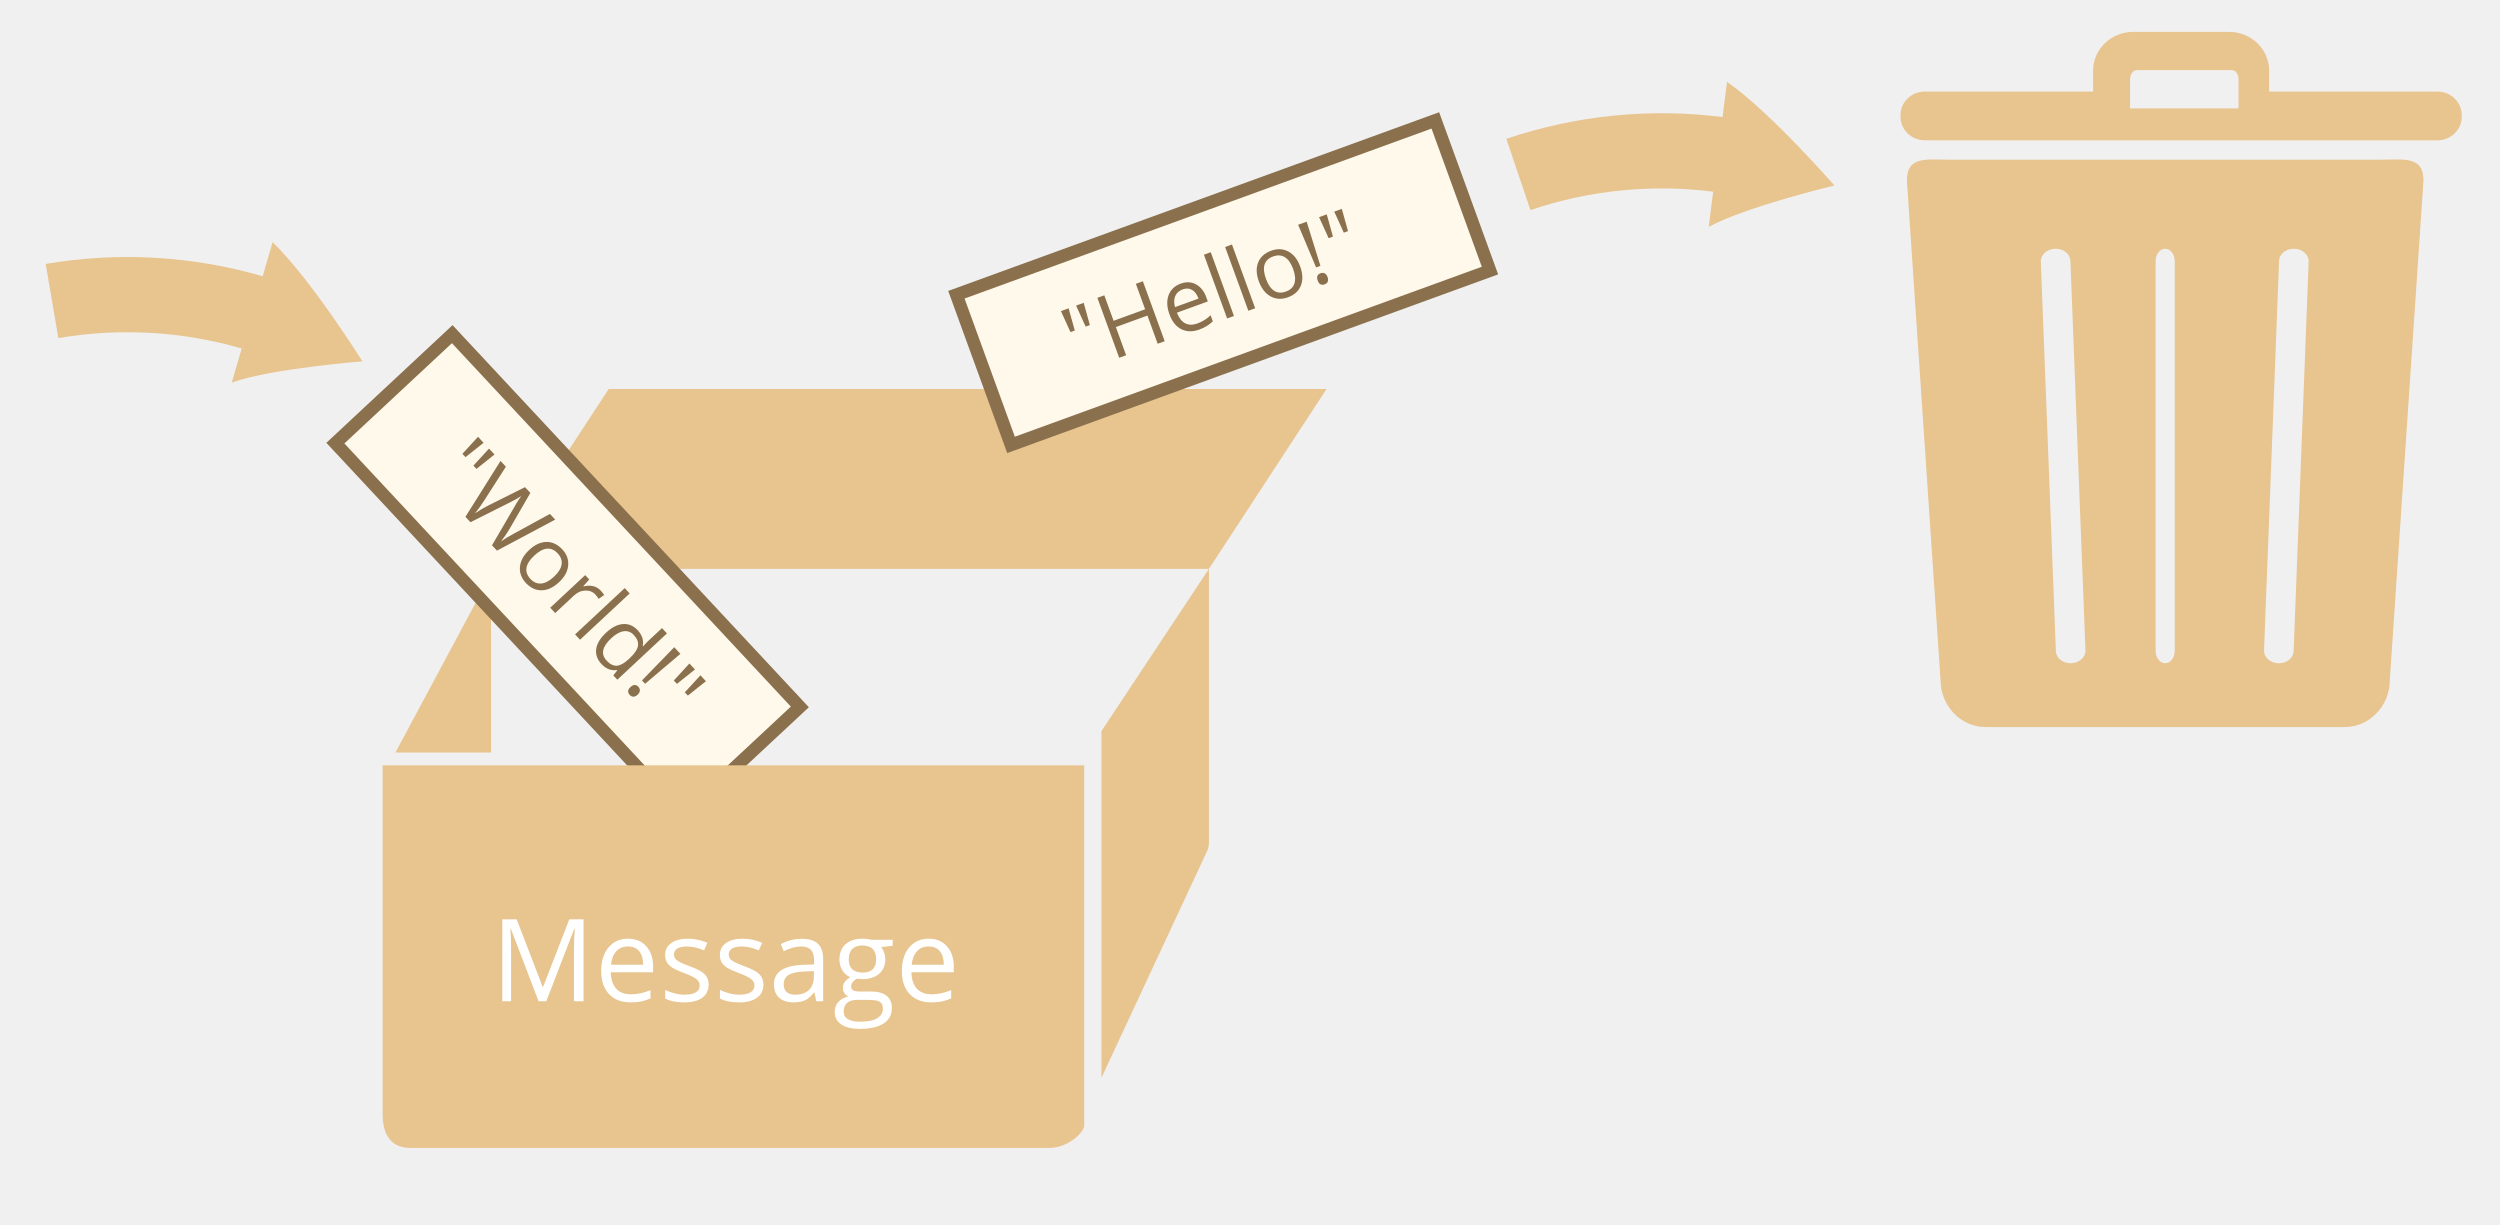
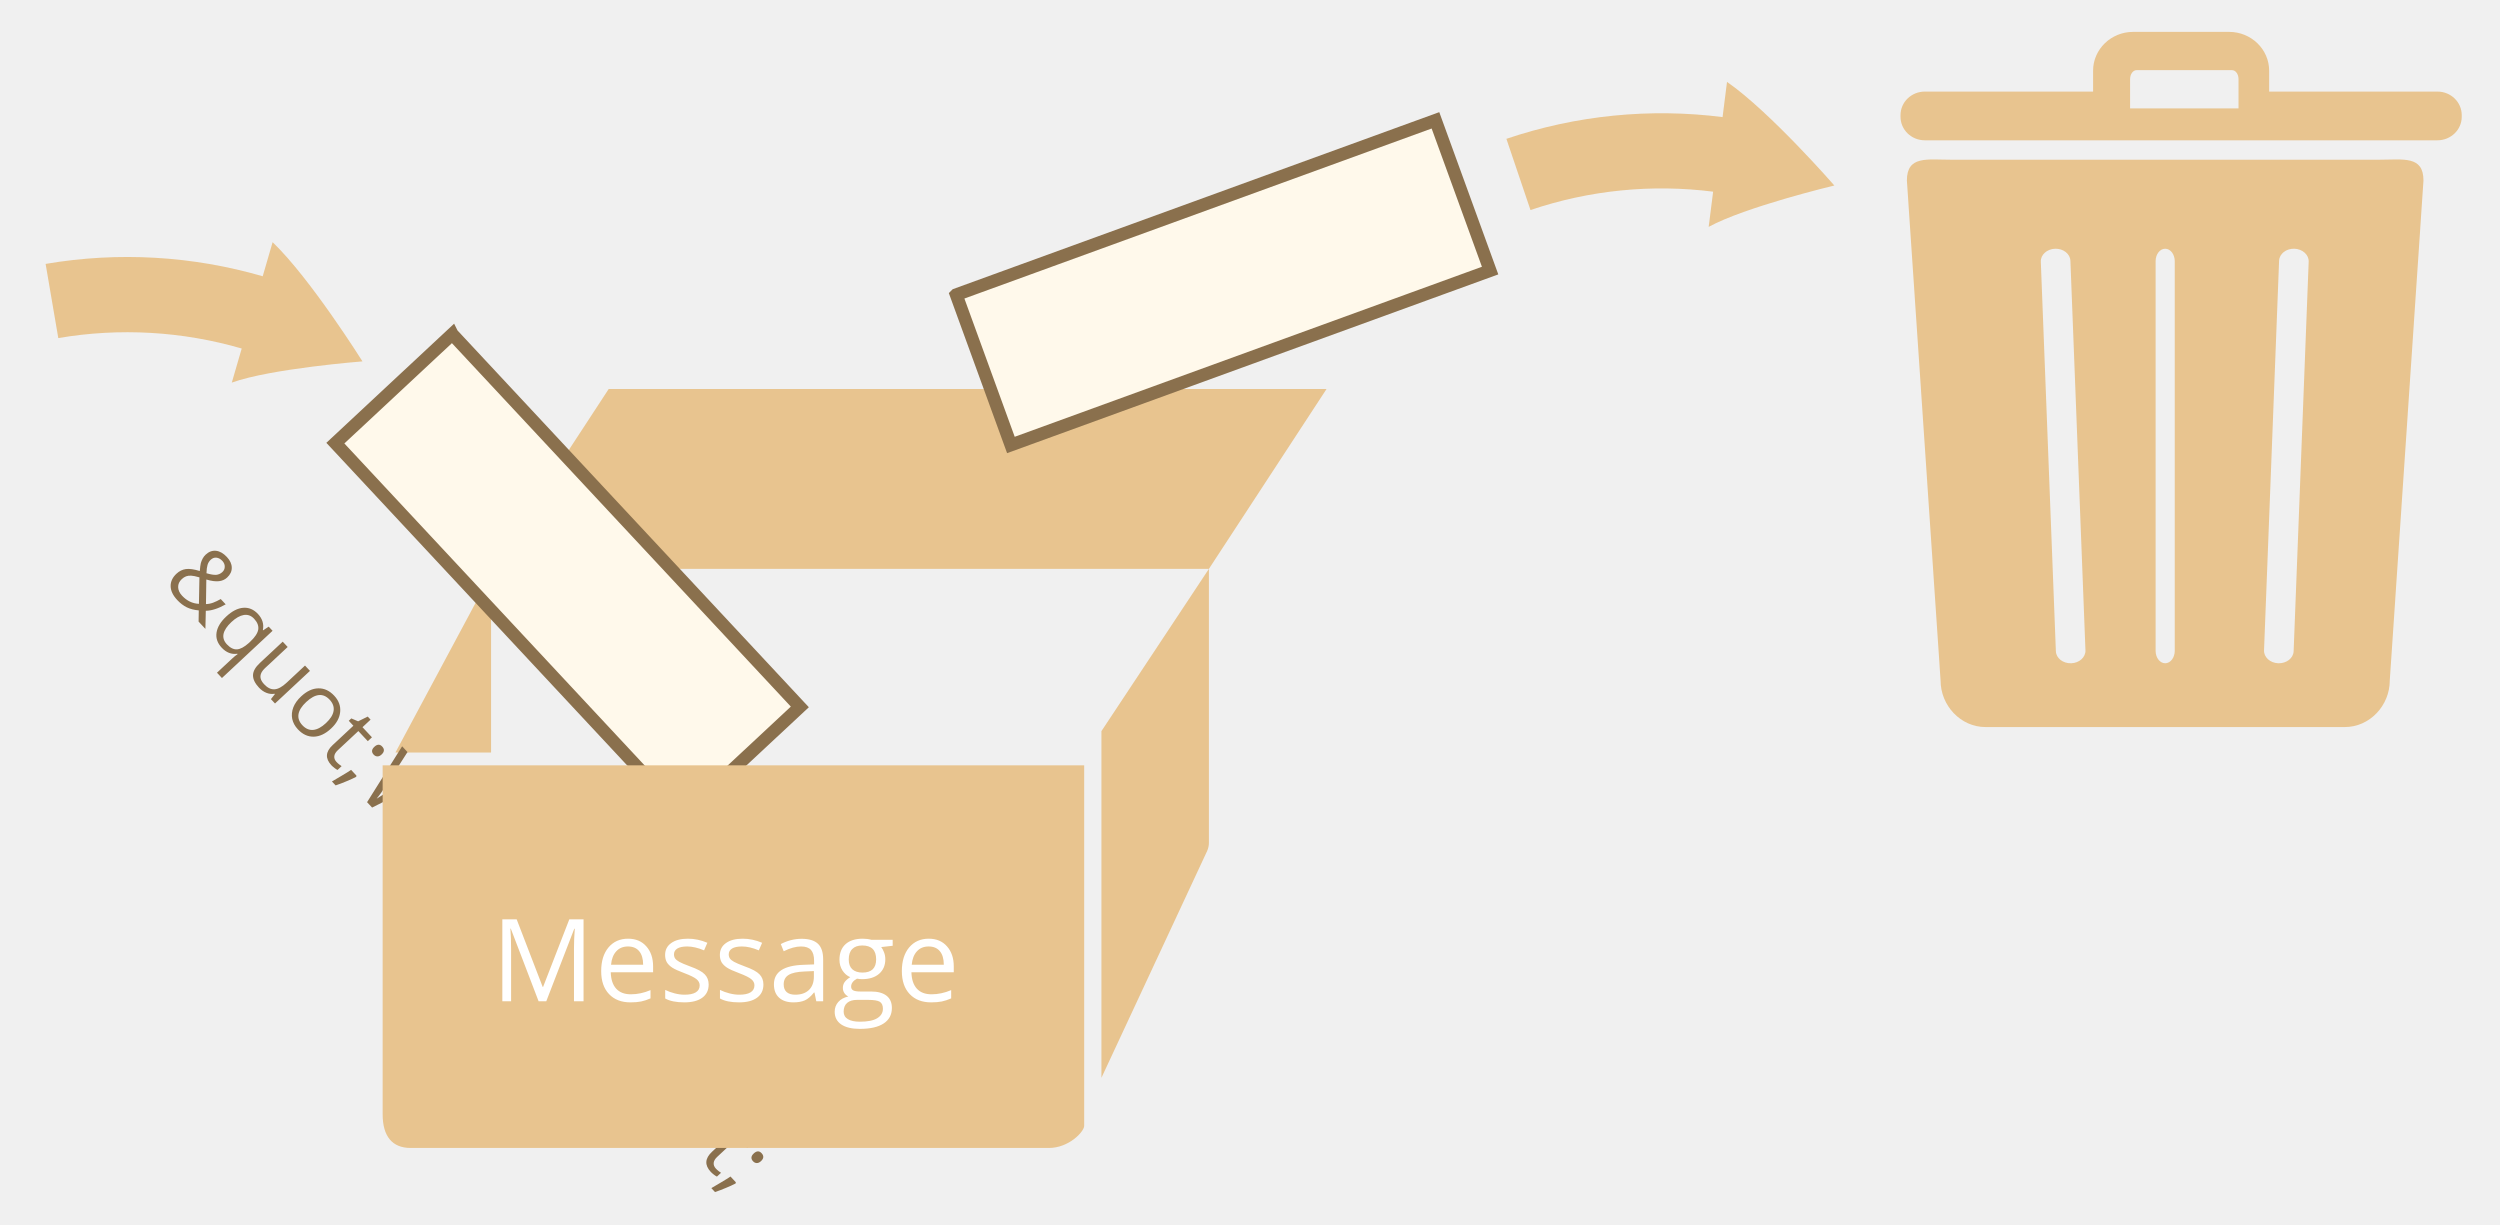
- <svg xmlns="http://www.w3.org/2000/svg" width="392px" height="192px" viewBox="0 0 392 192" version="1.1">
-   <defs />
-   <g id="combined" stroke="none" stroke-width="1" fill="none" fill-rule="evenodd">
-     <g id="variable-change.svg">
-       <g id="noun_1211_cc" transform="translate(52, -5)">
-         <path d="M25,94.196 L137.558,94.196 L137.558,137.146 C137.558,137.519 137.479,138.008 137.279,138.44 C137.079,138.873 120.705,174 120.705,174 L120.705,119.64 L137.559,94.196 L156,66 L43.441,66 L25,94.196 L25,94.196 Z" id="Shape" fill="#E8C48F" />
-         <path d="M25,123 L25,95 L10,123" id="Shape" fill="#E8C48F" />
-         <g id="Rectangle-5-+-&quot;World!&quot;" transform="translate(0, 57)">
-           <path d="M18.911,0.395 L73.415,58.844 L55.089,75.932 L0.585,17.484 L18.911,0.395 L18.911,0.395 Z" id="Rectangle-5" stroke="#8A704D" stroke-width="2" fill="#FFF9EB" />
-           <text id="&quot;World!&quot;" transform="translate(39.88549, 39.78237) rotate(47) translate(-39.88549, -39.78237) " font-family="Open Sans" font-size="14" font-weight="526" line-spacing="17" fill="#8A704D">
-             <tspan x="10.393" y="46.282">"World!"</tspan>
-           </text>
-         </g>
-         <g id="Rectangle-5-+-&quot;World!&quot;-2" transform="translate(139.6438, 49.2548) rotate(293) translate(-139.6438, -49.2548) translate(102.6438, 11.2548)">
-           <path d="M18.911,0.395 L73.415,58.844 L55.089,75.932 L0.585,17.484 L18.911,0.395 L18.911,0.395 Z" id="Rectangle-5" stroke="#8A704D" stroke-width="2" fill="#FFF9EB" />
-           <text id="&quot;Hello!&quot;" transform="translate(39.88549, 39.78237) rotate(47) translate(-39.88549, -39.78237) " font-family="Open Sans" font-size="14" font-weight="526" line-spacing="17" fill="#8A704D">
-             <tspan x="10.393" y="46.282">"Hello!"</tspan>
-           </text>
-         </g>
-         <path d="M8,125 L8,179.73 C8,183.151 9.484,185 12.387,185 L112.473,185 C115.595,185 118,182.452 118,181.524 L118,125 L8,125 L8,125 Z" id="Shape" fill="#E8C48F" />
-       </g>
-       <text id="Message" font-family="Open Sans" font-size="18" font-weight="526" fill="#FFFFFF">
-         <tspan x="77" y="157">Message</tspan>
-       </text>
-       <path d="M58.112,51.808 C58.112,51.808 47.657,40.623 40.719,36.155 C40.551,38.003 40.383,39.85 40.214,41.697 C28.842,40.662 17.292,42.194 6.445,46.292 C7.835,49.97 9.224,53.647 10.614,57.324 C19.778,53.862 29.537,52.568 39.145,53.442 C38.977,55.29 38.808,57.137 38.64,58.984 C44.221,55.655 58.112,51.808 58.112,51.808" id="Fill-54" fill="#E8C48F" transform="translate(32.27845, 47.56955) rotate(11) translate(-32.27845, -47.56955) " />
-       <path d="M287.797,28.186 C287.797,28.186 277.343,17.001 270.404,12.533 C270.236,14.381 270.068,16.228 269.899,18.074 C258.527,17.04 246.977,18.571 236.13,22.67 C237.52,26.347 238.909,30.025 240.299,33.702 C249.463,30.239 259.222,28.945 268.83,29.82 C268.662,31.667 268.493,33.514 268.326,35.361 C273.907,32.033 287.797,28.186 287.797,28.186" id="Fill-54" fill="#E8C48F" transform="translate(261.9635, 23.94723) rotate(2) translate(-261.9635, -23.94723) " />
-       <g id="noun_48910_cc" transform="translate(298, 5)">
-         <path d="M50.983,6 L36.016,6 C35.457,6 35,6.626 35,7.395 L35,12 L52,12 L52,7.395 C52,6.626 51.543,6 50.983,6 L50.983,6 Z" id="Shape" />
-         <path d="M84.193,9.36 L57.803,9.36 L57.803,6.085 C57.803,2.729 54.989,0 51.528,0 L36.471,0 C33.011,0 30.196,2.729 30.196,6.085 L30.196,9.36 L3.807,9.36 C1.705,9.36 0,11.012 0,13.05 L0,13.31 C0,15.348 1.705,17 3.807,17 L84.193,17 C86.295,17 88,15.348 88,13.31 L88,13.05 C88,11.012 86.294,9.36 84.193,9.36 L84.193,9.36 Z M53,12 L36,12 L36,7.395 C36,6.626 36.457,6 37.016,6 L51.984,6 C52.544,6 53,6.626 53,7.395 L53,12 L53,12 Z" id="Shape" fill="#E8C48F" />
-         <path d="M74.955,20.045 L8.044,20.045 C4.154,20.045 1,19.364 1,23.311 L6.282,101.693 C6.282,105.636 9.437,109 13.327,109 L69.674,109 C73.564,109 76.718,105.636 76.718,101.693 L82,23.311 C81.999,19.364 78.845,20.045 74.955,20.045 L74.955,20.045 Z M26.757,98.999 C25.474,99.038 24.404,98.199 24.361,97.121 L22.001,36.026 C21.96,34.948 22.965,34.041 24.243,34.001 C25.526,33.961 26.596,34.802 26.639,35.88 L28.999,96.976 C29.04,98.052 28.036,98.96 26.757,98.999 L26.757,98.999 Z M43,97.049 C43,98.126 42.328,99 41.5,99 C40.672,99 40,98.124 40,97.049 L40,35.951 C40,34.873 40.672,34 41.5,34 C42.328,34 43,34.873 43,35.951 L43,97.049 L43,97.049 Z M61.639,97.121 C61.597,98.199 60.526,99.038 59.243,98.999 C57.964,98.96 56.96,98.052 57.001,96.975 L59.361,35.88 C59.403,34.802 60.473,33.961 61.755,34.001 C63.035,34.043 64.04,34.948 63.999,36.026 L61.639,97.121 L61.639,97.121 Z" id="Shape" fill="#E8C48F" />
-       </g>
-     </g>
+ <svg xmlns="http://www.w3.org/2000/svg" width="392" height="192" viewBox="0 0 392 192">
+   <g fill="none" fill-rule="evenodd">
+     <path d="M77 89.196h112.558v42.95c0 .373-.08.862-.28 1.294-.2.433-16.573 35.56-16.573 35.56v-54.36l16.854-25.444L208 61H95.44L77 89.196zM77 118V90l-15 28" id="Shape" fill="#E8C48F" />
+     <path d="M70.91 52.395l54.505 58.45-18.326 17.087-54.506-58.448 18.326-17.09z" stroke="#8A704D" stroke-width="2" fill="#FFF9EB" />
+     <text transform="matrix(.682 .731 -.731 .682 52 52)" font-family="Open Sans" font-size="14" font-weight="526" fill="#8A704D">
+       <tspan x="10.393" y="46.282">&amp;quot;World!&amp;quot;</tspan>
+     </text>
+     <path d="M149.937 46.212l75.142-27.345 8.57 23.56-75.14 27.344-8.574-23.557z" stroke="#8A704D" stroke-width="2.002" fill="#FFF9EB" />
+     <text transform="matrix(.94 -.342 .342 .94 102.5 -95.134)" font-family="Open Sans" font-size="14" font-weight="526" fill="#8A704D">
+       <tspan x="10.393" y="46.282">&amp;quot;Hello!&amp;quot;</tspan>
+     </text>
+     <path d="M60 120v54.73c0 3.42 1.484 5.27 4.387 5.27h100.086c3.122 0 5.527-2.548 5.527-3.476V120H60z" id="Shape" fill="#E8C48F" />
+     <text font-family="Open Sans" font-size="18" font-weight="526" fill="#fff">
+       <tspan x="77" y="157">Message</tspan>
+     </text>
+     <path d="M56.836 56.667s-8.13-12.98-14.09-18.693l-1.554 5.345c-10.97-3.19-22.604-3.89-34.04-1.94L9.14 53.01c9.66-1.65 19.49-1.056 28.76 1.638-.52 1.78-1.037 3.562-1.555 5.344 6.116-2.202 20.49-3.327 20.49-3.327m230.788-27.58s-10.052-11.54-16.827-16.245l-.698 5.518c-11.325-1.432-22.917-.306-33.896 3.41 1.26 3.72 2.518 7.443 3.778 11.166 9.276-3.14 19.07-4.09 28.64-2.88l-.7 5.52c5.692-3.13 19.703-6.488 19.703-6.488" fill="#E8C48F" />
+     <path d="M348.983 11h-14.967c-.56 0-1.016.626-1.016 1.395V17h17v-4.605c0-.77-.457-1.395-1.017-1.395z" />
+     <path d="M382.193 14.36h-26.39v-3.275c0-3.356-2.814-6.085-6.275-6.085H334.47c-3.46 0-6.274 2.73-6.274 6.085v3.275h-26.39c-2.1 0-3.806 1.652-3.806 3.69v.26c0 2.038 1.705 3.69 3.807 3.69h80.386c2.102 0 3.807-1.652 3.807-3.69v-.26c0-2.038-1.706-3.69-3.807-3.69zM351 17h-17v-4.605c0-.77.457-1.395 1.016-1.395h14.968c.56 0 1.016.626 1.016 1.395V17zm21.955 8.045h-66.91c-3.89 0-7.045-.68-7.045 3.266l5.282 78.384c0 3.943 3.155 7.307 7.045 7.307h56.347c3.89 0 7.044-3.363 7.044-7.306L380 28.31c0-3.946-3.155-3.265-7.045-3.265zM324.757 104c-1.283.038-2.353-.8-2.396-1.88L320 41.027c-.04-1.078.965-1.985 2.243-2.025 1.283-.04 2.353.802 2.396 1.88l2.36 61.096c.04 1.076-.965 1.984-2.244 2.023zM341 102.05c0 1.076-.672 1.95-1.5 1.95s-1.5-.876-1.5-1.95v-61.1c0-1.077.672-1.95 1.5-1.95s1.5.873 1.5 1.95v61.1zm18.64.07c-.043 1.08-1.114 1.918-2.397 1.88-1.28-.04-2.283-.948-2.242-2.025l2.36-61.095c.044-1.078 1.114-1.92 2.396-1.88 1.28.043 2.285.948 2.244 2.026l-2.36 61.095z" fill="#E8C48F" />
  </g>
</svg>
